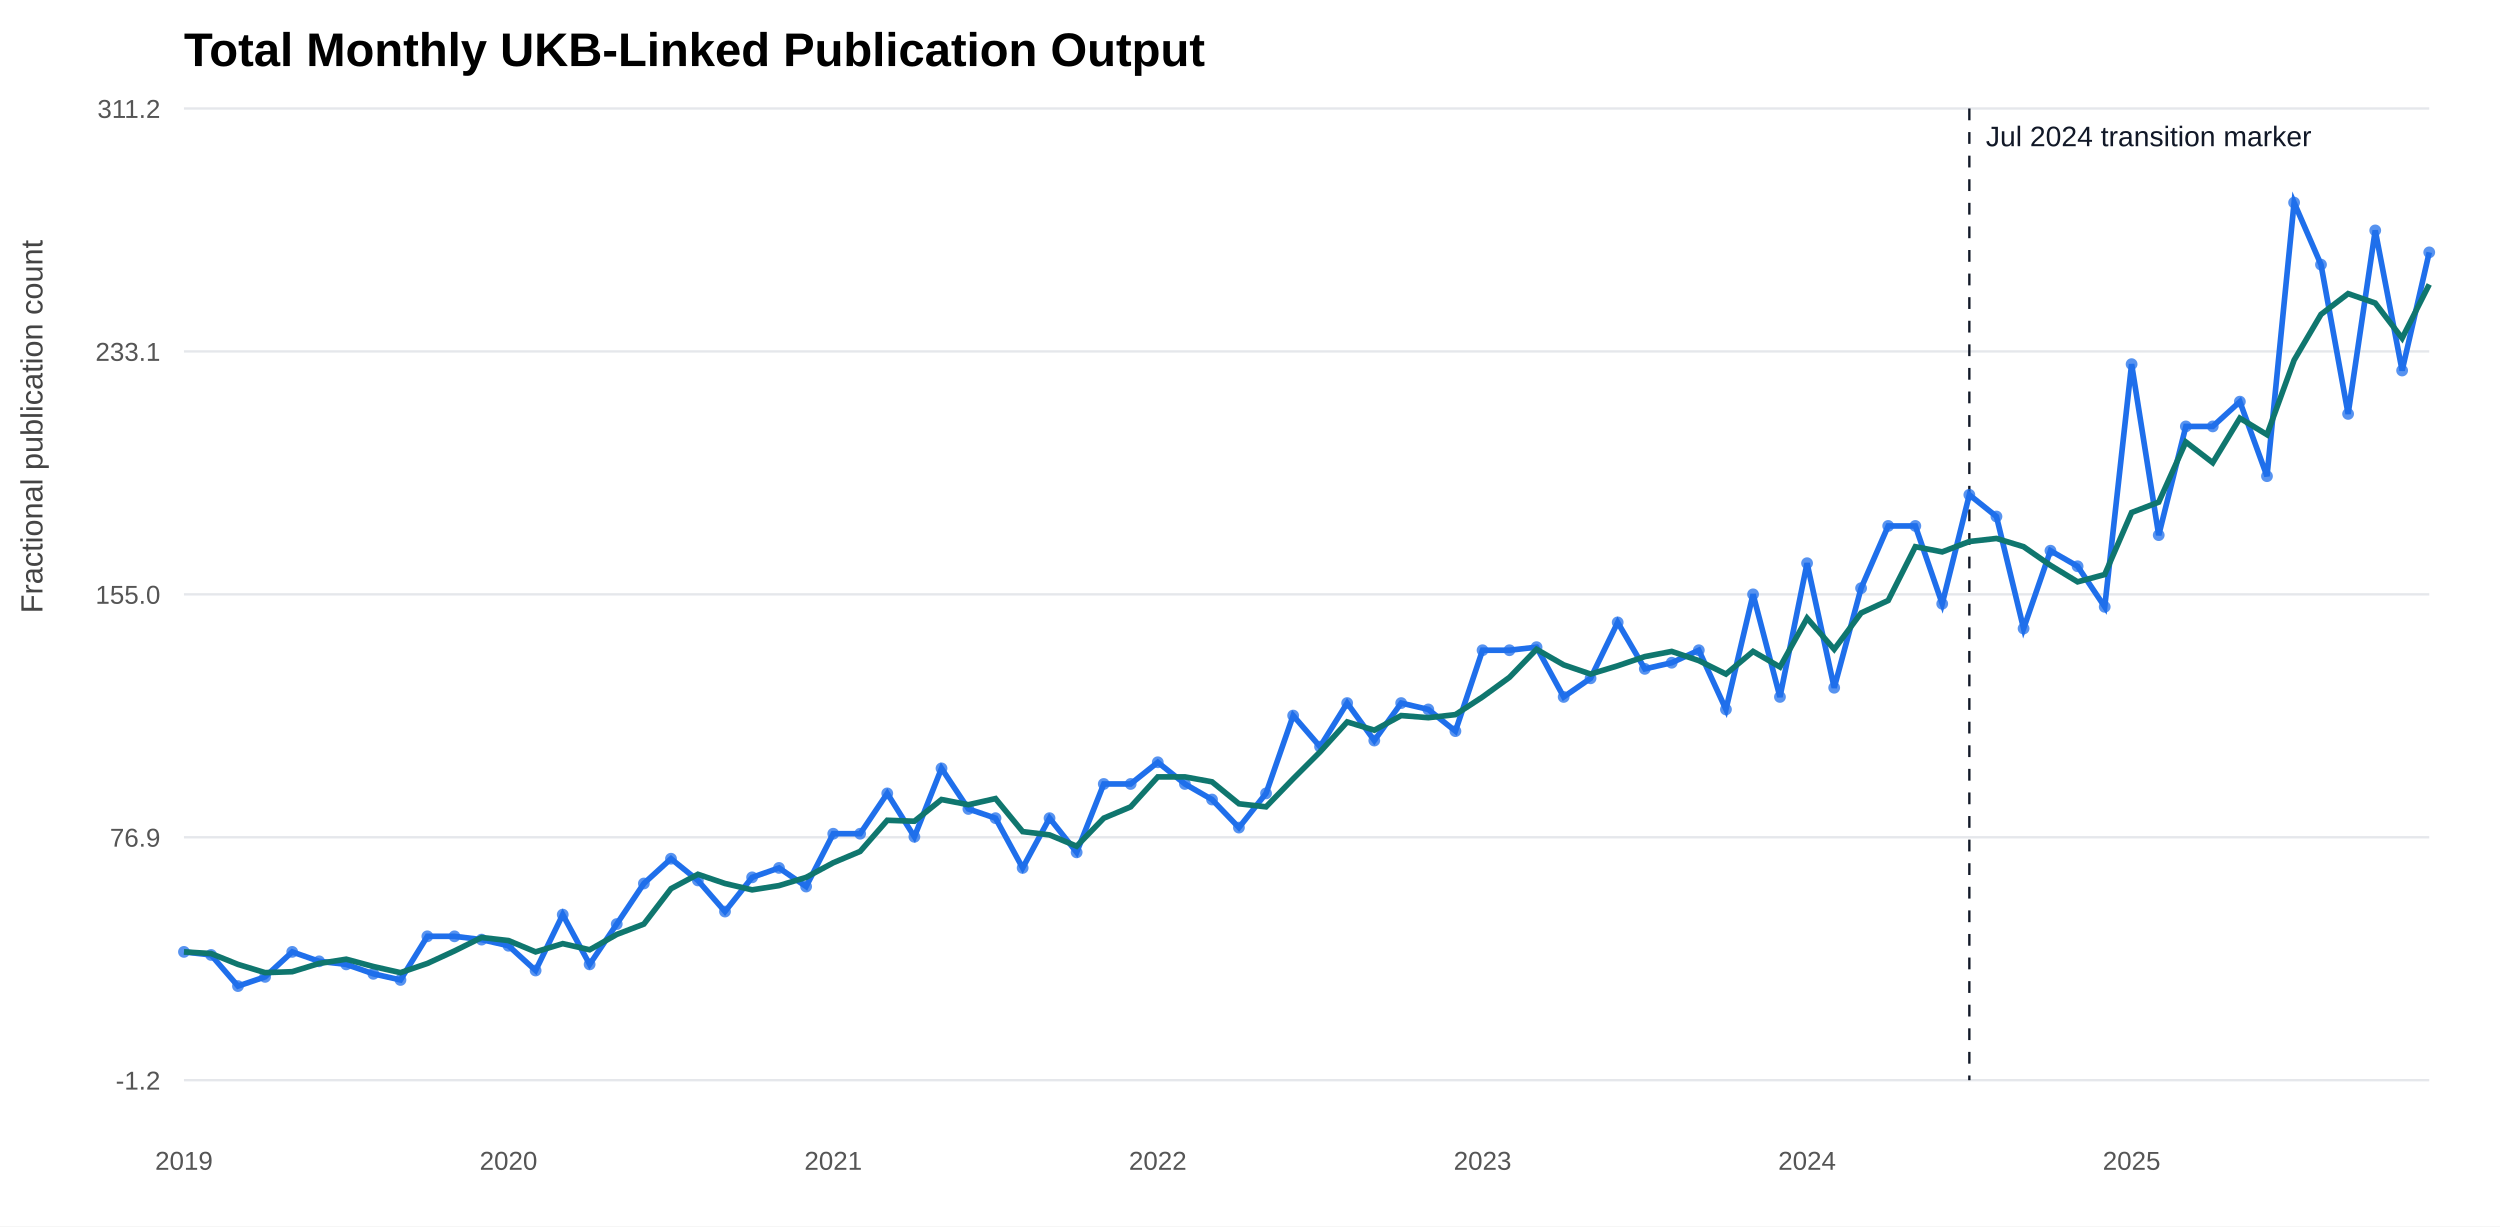
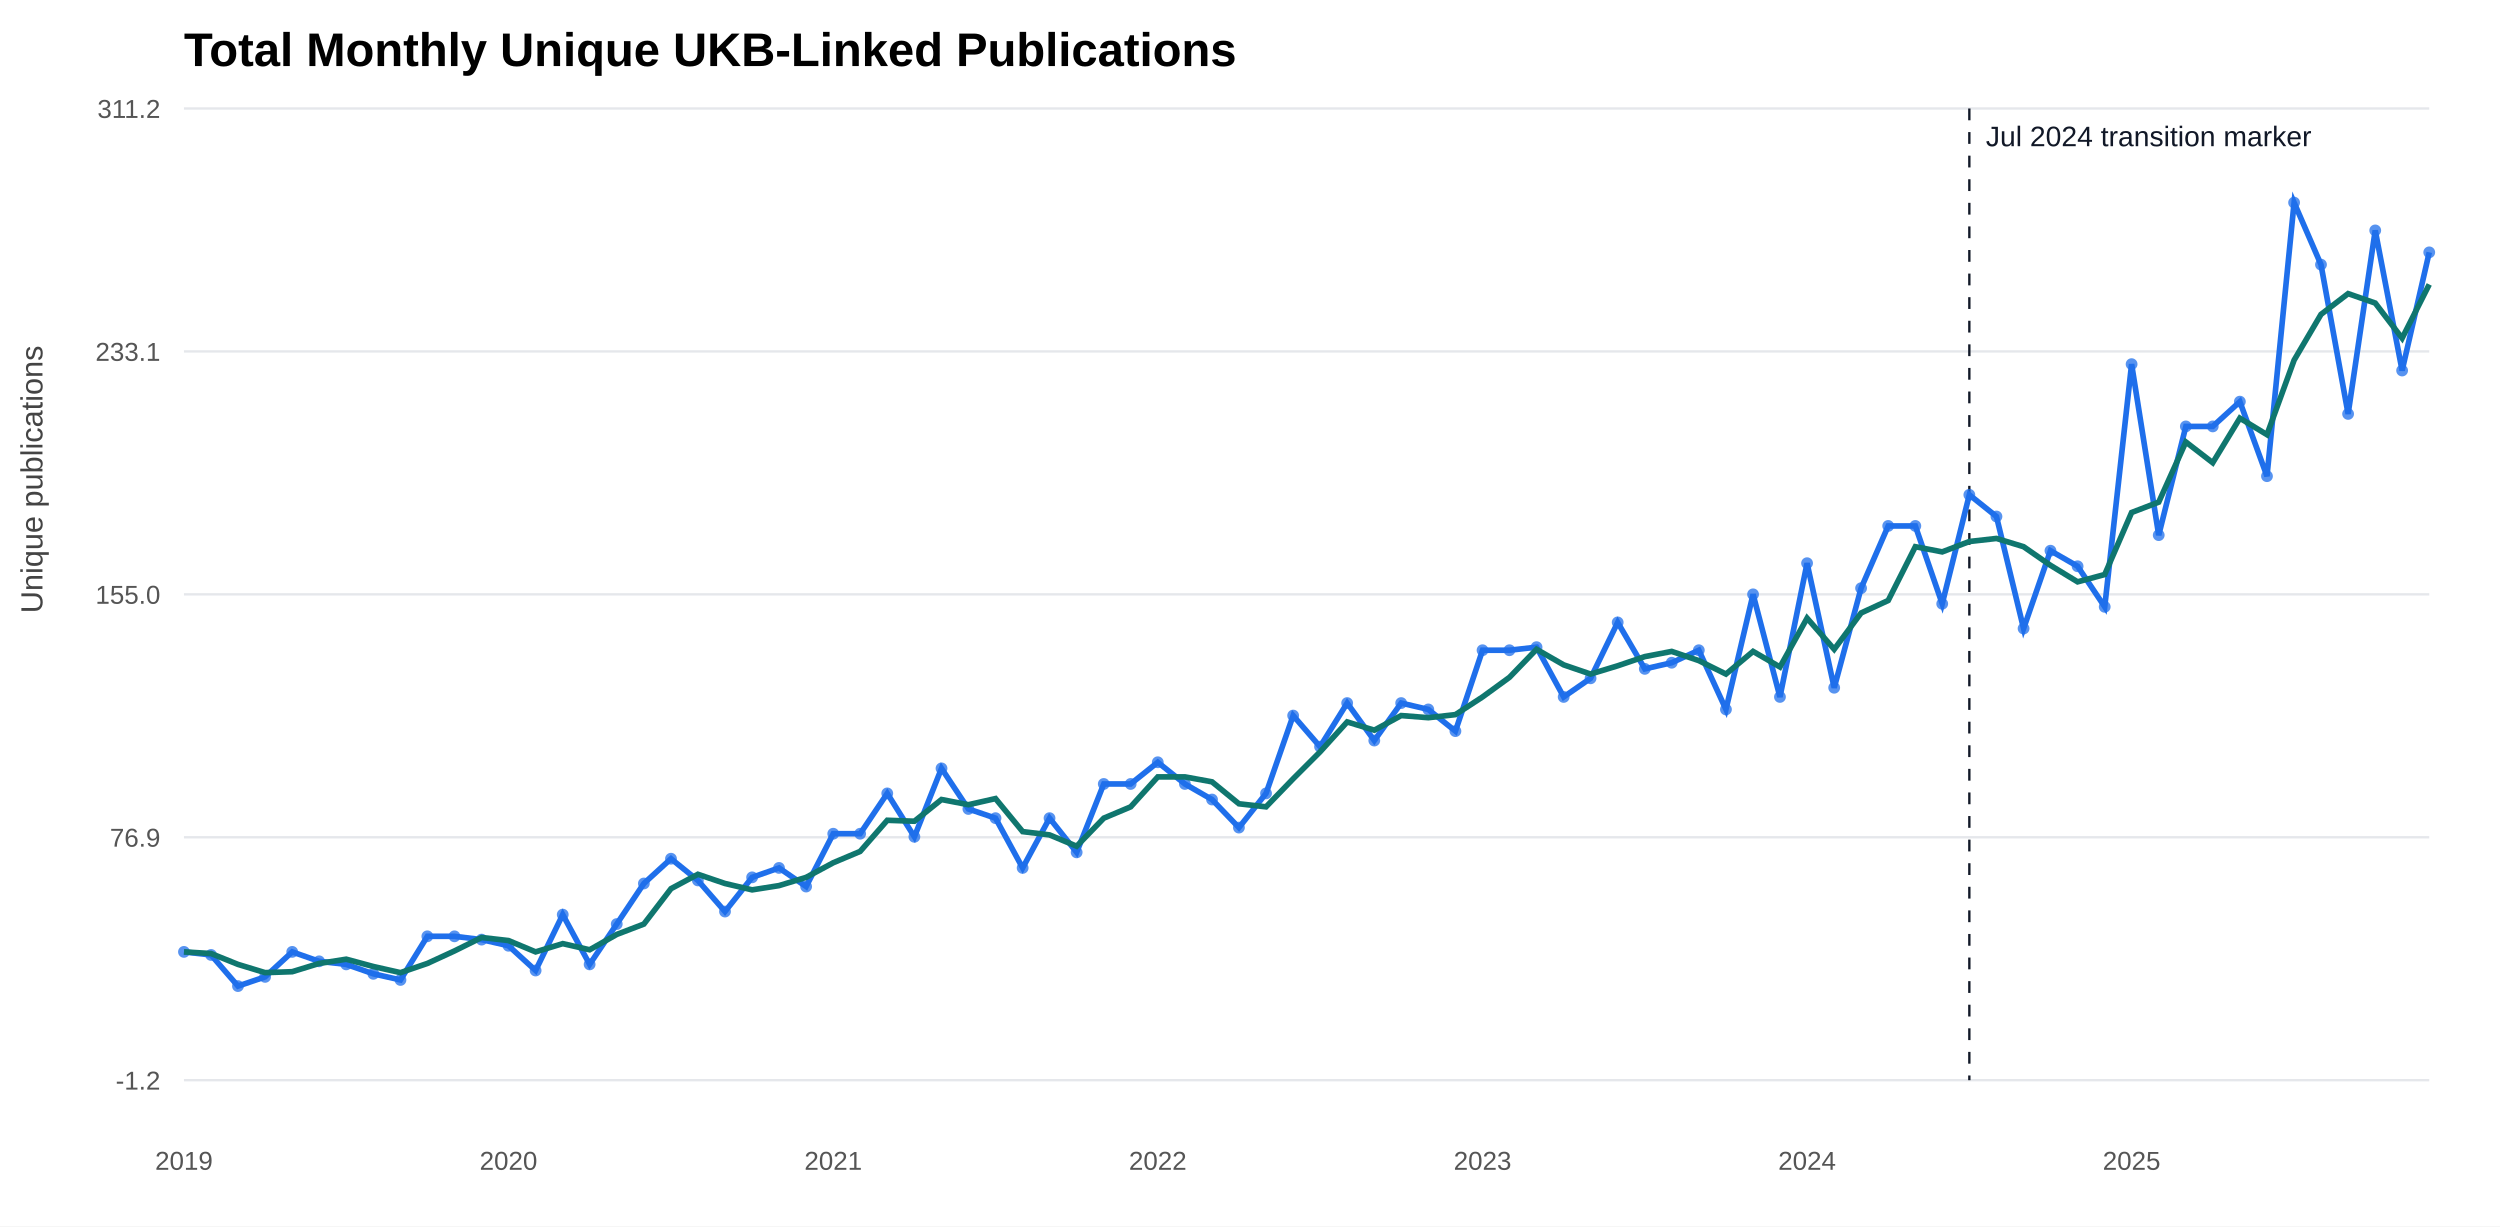
<svg xmlns="http://www.w3.org/2000/svg" width="1060" height="520" viewBox="0 0 1060 520">
  <rect width="100%" height="100%" fill="#ffffff" />
-   <text x="78" y="28" font-family="Arial" font-size="20" font-weight="700">Total Monthly UKB-Linked Publication Output</text>
-   <text x="18" y="260.0" transform="rotate(-90 18 260.0)" font-family="Arial" font-size="13" fill="#444">Fractional publication count</text>
+   <text x="78" y="28" font-family="Arial" font-size="20" font-weight="700">Total Monthly Unique UKB-Linked Publications</text>
+   <text x="18" y="260.0" transform="rotate(-90 18 260.0)" font-family="Arial" font-size="13" fill="#444">Unique publications</text>
  <line x1="78" x2="1030" y1="46.0" y2="46.0" stroke="#e5e7eb" />
  <text x="68" y="50.0" text-anchor="end" font-family="Arial" font-size="11" fill="#555">311.2</text>
  <line x1="78" x2="1030" y1="149.0" y2="149.0" stroke="#e5e7eb" />
  <text x="68" y="153.0" text-anchor="end" font-family="Arial" font-size="11" fill="#555">233.1</text>
  <line x1="78" x2="1030" y1="252.0" y2="252.0" stroke="#e5e7eb" />
  <text x="68" y="256.0" text-anchor="end" font-family="Arial" font-size="11" fill="#555">155.0</text>
  <line x1="78" x2="1030" y1="355.0" y2="355.0" stroke="#e5e7eb" />
  <text x="68" y="359.0" text-anchor="end" font-family="Arial" font-size="11" fill="#555">76.9</text>
  <line x1="78" x2="1030" y1="458.0" y2="458.0" stroke="#e5e7eb" />
  <text x="68" y="462.0" text-anchor="end" font-family="Arial" font-size="11" fill="#555">-1.2</text>
  <line x1="835.0" x2="835.0" y1="46" y2="458" stroke="#111827" stroke-dasharray="5 5" />
  <text x="842.0" y="62" font-family="Arial" font-size="12" fill="#111827">Jul 2024 transition marker</text>
  <path d="M78.0,403.6 L89.5,404.9 L100.9,418.1 L112.4,414.2 L123.9,403.6 L135.3,407.6 L146.8,408.9 L158.3,412.9 L169.8,415.5 L181.2,397.0 L192.7,397.0 L204.2,398.4 L215.6,401.0 L227.1,411.5 L238.6,387.8 L250.0,408.9 L261.5,391.8 L273.0,374.6 L284.5,364.1 L295.9,373.3 L307.4,386.5 L318.9,372.0 L330.3,368.0 L341.8,375.9 L353.3,353.5 L364.7,353.5 L376.2,336.4 L387.7,354.8 L399.2,325.8 L410.6,343.0 L422.1,346.9 L433.6,368.0 L445.0,346.9 L456.5,361.4 L468.0,332.4 L479.4,332.4 L490.9,323.2 L502.4,332.4 L513.9,339.0 L525.3,350.9 L536.8,336.4 L548.3,303.4 L559.7,316.6 L571.2,298.1 L582.7,314.0 L594.1,298.1 L605.6,300.8 L617.1,310.0 L628.6,275.7 L640.0,275.7 L651.5,274.4 L663.0,295.5 L674.4,287.6 L685.9,263.9 L697.4,283.6 L708.8,281.0 L720.3,275.7 L731.8,300.8 L743.3,252.0 L754.7,295.5 L766.2,238.8 L777.7,291.6 L789.1,249.4 L800.6,223.0 L812.1,223.0 L823.5,256.0 L835.0,209.8 L846.5,219.0 L858.0,266.5 L869.4,233.5 L880.9,240.1 L892.4,257.3 L903.8,154.4 L915.3,226.9 L926.8,180.8 L938.2,180.8 L949.7,170.3 L961.2,201.9 L972.7,85.9 L984.1,112.2 L995.6,175.5 L1007.1,97.7 L1018.5,157.1 L1030.0,107.0" fill="none" stroke="#1f6feb" stroke-width="2.4" />
  <circle cx="78.0" cy="403.6" r="2.5" fill="#1f6feb" opacity="0.75" />
  <circle cx="89.5" cy="404.9" r="2.5" fill="#1f6feb" opacity="0.75" />
  <circle cx="100.9" cy="418.1" r="2.5" fill="#1f6feb" opacity="0.75" />
  <circle cx="112.4" cy="414.2" r="2.5" fill="#1f6feb" opacity="0.75" />
  <circle cx="123.9" cy="403.6" r="2.5" fill="#1f6feb" opacity="0.75" />
  <circle cx="135.3" cy="407.6" r="2.5" fill="#1f6feb" opacity="0.75" />
  <circle cx="146.8" cy="408.9" r="2.5" fill="#1f6feb" opacity="0.75" />
  <circle cx="158.3" cy="412.9" r="2.5" fill="#1f6feb" opacity="0.75" />
  <circle cx="169.8" cy="415.5" r="2.5" fill="#1f6feb" opacity="0.75" />
  <circle cx="181.2" cy="397.0" r="2.5" fill="#1f6feb" opacity="0.75" />
  <circle cx="192.7" cy="397.0" r="2.5" fill="#1f6feb" opacity="0.75" />
  <circle cx="204.2" cy="398.4" r="2.5" fill="#1f6feb" opacity="0.75" />
  <circle cx="215.6" cy="401.0" r="2.5" fill="#1f6feb" opacity="0.75" />
  <circle cx="227.1" cy="411.5" r="2.5" fill="#1f6feb" opacity="0.75" />
  <circle cx="238.6" cy="387.8" r="2.5" fill="#1f6feb" opacity="0.75" />
  <circle cx="250.0" cy="408.9" r="2.5" fill="#1f6feb" opacity="0.75" />
  <circle cx="261.5" cy="391.8" r="2.5" fill="#1f6feb" opacity="0.75" />
  <circle cx="273.0" cy="374.6" r="2.5" fill="#1f6feb" opacity="0.75" />
  <circle cx="284.5" cy="364.1" r="2.5" fill="#1f6feb" opacity="0.75" />
  <circle cx="295.9" cy="373.3" r="2.5" fill="#1f6feb" opacity="0.75" />
  <circle cx="307.4" cy="386.5" r="2.5" fill="#1f6feb" opacity="0.75" />
  <circle cx="318.9" cy="372.0" r="2.5" fill="#1f6feb" opacity="0.75" />
  <circle cx="330.3" cy="368.0" r="2.5" fill="#1f6feb" opacity="0.75" />
  <circle cx="341.8" cy="375.9" r="2.5" fill="#1f6feb" opacity="0.75" />
  <circle cx="353.3" cy="353.5" r="2.5" fill="#1f6feb" opacity="0.75" />
  <circle cx="364.7" cy="353.5" r="2.5" fill="#1f6feb" opacity="0.75" />
  <circle cx="376.2" cy="336.4" r="2.5" fill="#1f6feb" opacity="0.75" />
  <circle cx="387.7" cy="354.8" r="2.5" fill="#1f6feb" opacity="0.75" />
  <circle cx="399.2" cy="325.8" r="2.5" fill="#1f6feb" opacity="0.75" />
  <circle cx="410.6" cy="343.0" r="2.5" fill="#1f6feb" opacity="0.75" />
  <circle cx="422.1" cy="346.9" r="2.5" fill="#1f6feb" opacity="0.75" />
  <circle cx="433.6" cy="368.0" r="2.5" fill="#1f6feb" opacity="0.75" />
  <circle cx="445.0" cy="346.9" r="2.5" fill="#1f6feb" opacity="0.75" />
  <circle cx="456.5" cy="361.4" r="2.5" fill="#1f6feb" opacity="0.75" />
  <circle cx="468.0" cy="332.4" r="2.5" fill="#1f6feb" opacity="0.75" />
  <circle cx="479.4" cy="332.4" r="2.5" fill="#1f6feb" opacity="0.75" />
  <circle cx="490.9" cy="323.2" r="2.5" fill="#1f6feb" opacity="0.75" />
  <circle cx="502.4" cy="332.4" r="2.5" fill="#1f6feb" opacity="0.75" />
  <circle cx="513.9" cy="339.0" r="2.5" fill="#1f6feb" opacity="0.75" />
  <circle cx="525.3" cy="350.9" r="2.5" fill="#1f6feb" opacity="0.75" />
  <circle cx="536.8" cy="336.4" r="2.5" fill="#1f6feb" opacity="0.75" />
  <circle cx="548.3" cy="303.4" r="2.5" fill="#1f6feb" opacity="0.75" />
  <circle cx="559.7" cy="316.6" r="2.5" fill="#1f6feb" opacity="0.75" />
  <circle cx="571.2" cy="298.1" r="2.5" fill="#1f6feb" opacity="0.75" />
  <circle cx="582.7" cy="314.0" r="2.5" fill="#1f6feb" opacity="0.75" />
  <circle cx="594.1" cy="298.1" r="2.5" fill="#1f6feb" opacity="0.75" />
  <circle cx="605.6" cy="300.8" r="2.5" fill="#1f6feb" opacity="0.75" />
  <circle cx="617.1" cy="310.0" r="2.5" fill="#1f6feb" opacity="0.75" />
  <circle cx="628.6" cy="275.7" r="2.5" fill="#1f6feb" opacity="0.75" />
  <circle cx="640.0" cy="275.7" r="2.5" fill="#1f6feb" opacity="0.75" />
  <circle cx="651.5" cy="274.4" r="2.5" fill="#1f6feb" opacity="0.75" />
  <circle cx="663.0" cy="295.5" r="2.5" fill="#1f6feb" opacity="0.75" />
  <circle cx="674.4" cy="287.6" r="2.5" fill="#1f6feb" opacity="0.75" />
  <circle cx="685.9" cy="263.9" r="2.5" fill="#1f6feb" opacity="0.75" />
  <circle cx="697.4" cy="283.6" r="2.5" fill="#1f6feb" opacity="0.75" />
  <circle cx="708.8" cy="281.0" r="2.5" fill="#1f6feb" opacity="0.75" />
  <circle cx="720.3" cy="275.7" r="2.5" fill="#1f6feb" opacity="0.75" />
  <circle cx="731.8" cy="300.8" r="2.5" fill="#1f6feb" opacity="0.75" />
  <circle cx="743.3" cy="252.0" r="2.5" fill="#1f6feb" opacity="0.75" />
  <circle cx="754.7" cy="295.5" r="2.5" fill="#1f6feb" opacity="0.75" />
  <circle cx="766.2" cy="238.8" r="2.5" fill="#1f6feb" opacity="0.75" />
  <circle cx="777.7" cy="291.6" r="2.5" fill="#1f6feb" opacity="0.75" />
  <circle cx="789.1" cy="249.4" r="2.5" fill="#1f6feb" opacity="0.75" />
  <circle cx="800.6" cy="223.0" r="2.5" fill="#1f6feb" opacity="0.75" />
  <circle cx="812.1" cy="223.0" r="2.5" fill="#1f6feb" opacity="0.75" />
  <circle cx="823.5" cy="256.0" r="2.5" fill="#1f6feb" opacity="0.75" />
  <circle cx="835.0" cy="209.8" r="2.5" fill="#1f6feb" opacity="0.75" />
  <circle cx="846.5" cy="219.0" r="2.5" fill="#1f6feb" opacity="0.75" />
  <circle cx="858.0" cy="266.5" r="2.5" fill="#1f6feb" opacity="0.75" />
  <circle cx="869.4" cy="233.5" r="2.5" fill="#1f6feb" opacity="0.75" />
  <circle cx="880.9" cy="240.1" r="2.5" fill="#1f6feb" opacity="0.75" />
  <circle cx="892.4" cy="257.3" r="2.5" fill="#1f6feb" opacity="0.75" />
  <circle cx="903.8" cy="154.4" r="2.5" fill="#1f6feb" opacity="0.75" />
  <circle cx="915.3" cy="226.9" r="2.5" fill="#1f6feb" opacity="0.75" />
  <circle cx="926.8" cy="180.8" r="2.5" fill="#1f6feb" opacity="0.75" />
  <circle cx="938.2" cy="180.8" r="2.5" fill="#1f6feb" opacity="0.75" />
  <circle cx="949.7" cy="170.3" r="2.5" fill="#1f6feb" opacity="0.75" />
  <circle cx="961.2" cy="201.9" r="2.5" fill="#1f6feb" opacity="0.75" />
  <circle cx="972.7" cy="85.9" r="2.5" fill="#1f6feb" opacity="0.75" />
  <circle cx="984.1" cy="112.2" r="2.5" fill="#1f6feb" opacity="0.75" />
  <circle cx="995.6" cy="175.5" r="2.5" fill="#1f6feb" opacity="0.75" />
  <circle cx="1007.1" cy="97.7" r="2.5" fill="#1f6feb" opacity="0.75" />
  <circle cx="1018.5" cy="157.1" r="2.5" fill="#1f6feb" opacity="0.75" />
  <circle cx="1030.0" cy="107.0" r="2.5" fill="#1f6feb" opacity="0.75" />
  <path d="M78.0,403.6 L89.5,404.3 L100.9,408.9 L112.4,412.4 L123.9,412.0 L135.3,408.5 L146.8,406.7 L158.3,409.8 L169.8,412.4 L181.2,408.5 L192.7,403.2 L204.2,397.5 L215.6,398.8 L227.1,403.6 L238.6,400.1 L250.0,402.7 L261.5,396.2 L273.0,391.8 L284.5,376.8 L295.9,370.7 L307.4,374.6 L318.9,377.3 L330.3,375.5 L341.8,372.0 L353.3,365.8 L364.7,361.0 L376.2,347.8 L387.7,348.2 L399.2,339.0 L410.6,341.2 L422.1,338.6 L433.6,352.6 L445.0,354.0 L456.5,358.8 L468.0,346.9 L479.4,342.1 L490.9,329.4 L502.4,329.4 L513.9,331.5 L525.3,340.8 L536.8,342.1 L548.3,330.2 L559.7,318.8 L571.2,306.1 L582.7,309.6 L594.1,303.4 L605.6,304.3 L617.1,303.0 L628.6,295.5 L640.0,287.2 L651.5,275.3 L663.0,281.9 L674.4,285.8 L685.9,282.3 L697.4,278.4 L708.8,276.2 L720.3,280.1 L731.8,285.8 L743.3,276.2 L754.7,282.8 L766.2,262.1 L777.7,275.3 L789.1,259.9 L800.6,254.6 L812.1,231.8 L823.5,234.0 L835.0,229.6 L846.5,228.3 L858.0,231.8 L869.4,239.7 L880.9,246.7 L892.4,243.6 L903.8,217.3 L915.3,212.9 L926.8,187.4 L938.2,196.2 L949.7,177.3 L961.2,184.3 L972.7,152.7 L984.1,133.3 L995.6,124.5 L1007.1,128.5 L1018.5,143.4 L1030.0,120.6" fill="none" stroke="#0f766e" stroke-width="2.4" />
  <text x="78.0" y="496" text-anchor="middle" font-family="Arial" font-size="11" fill="#555">2019</text>
  <text x="215.6" y="496" text-anchor="middle" font-family="Arial" font-size="11" fill="#555">2020</text>
  <text x="353.3" y="496" text-anchor="middle" font-family="Arial" font-size="11" fill="#555">2021</text>
  <text x="490.9" y="496" text-anchor="middle" font-family="Arial" font-size="11" fill="#555">2022</text>
  <text x="628.6" y="496" text-anchor="middle" font-family="Arial" font-size="11" fill="#555">2023</text>
  <text x="766.2" y="496" text-anchor="middle" font-family="Arial" font-size="11" fill="#555">2024</text>
  <text x="903.8" y="496" text-anchor="middle" font-family="Arial" font-size="11" fill="#555">2025</text>
</svg>
